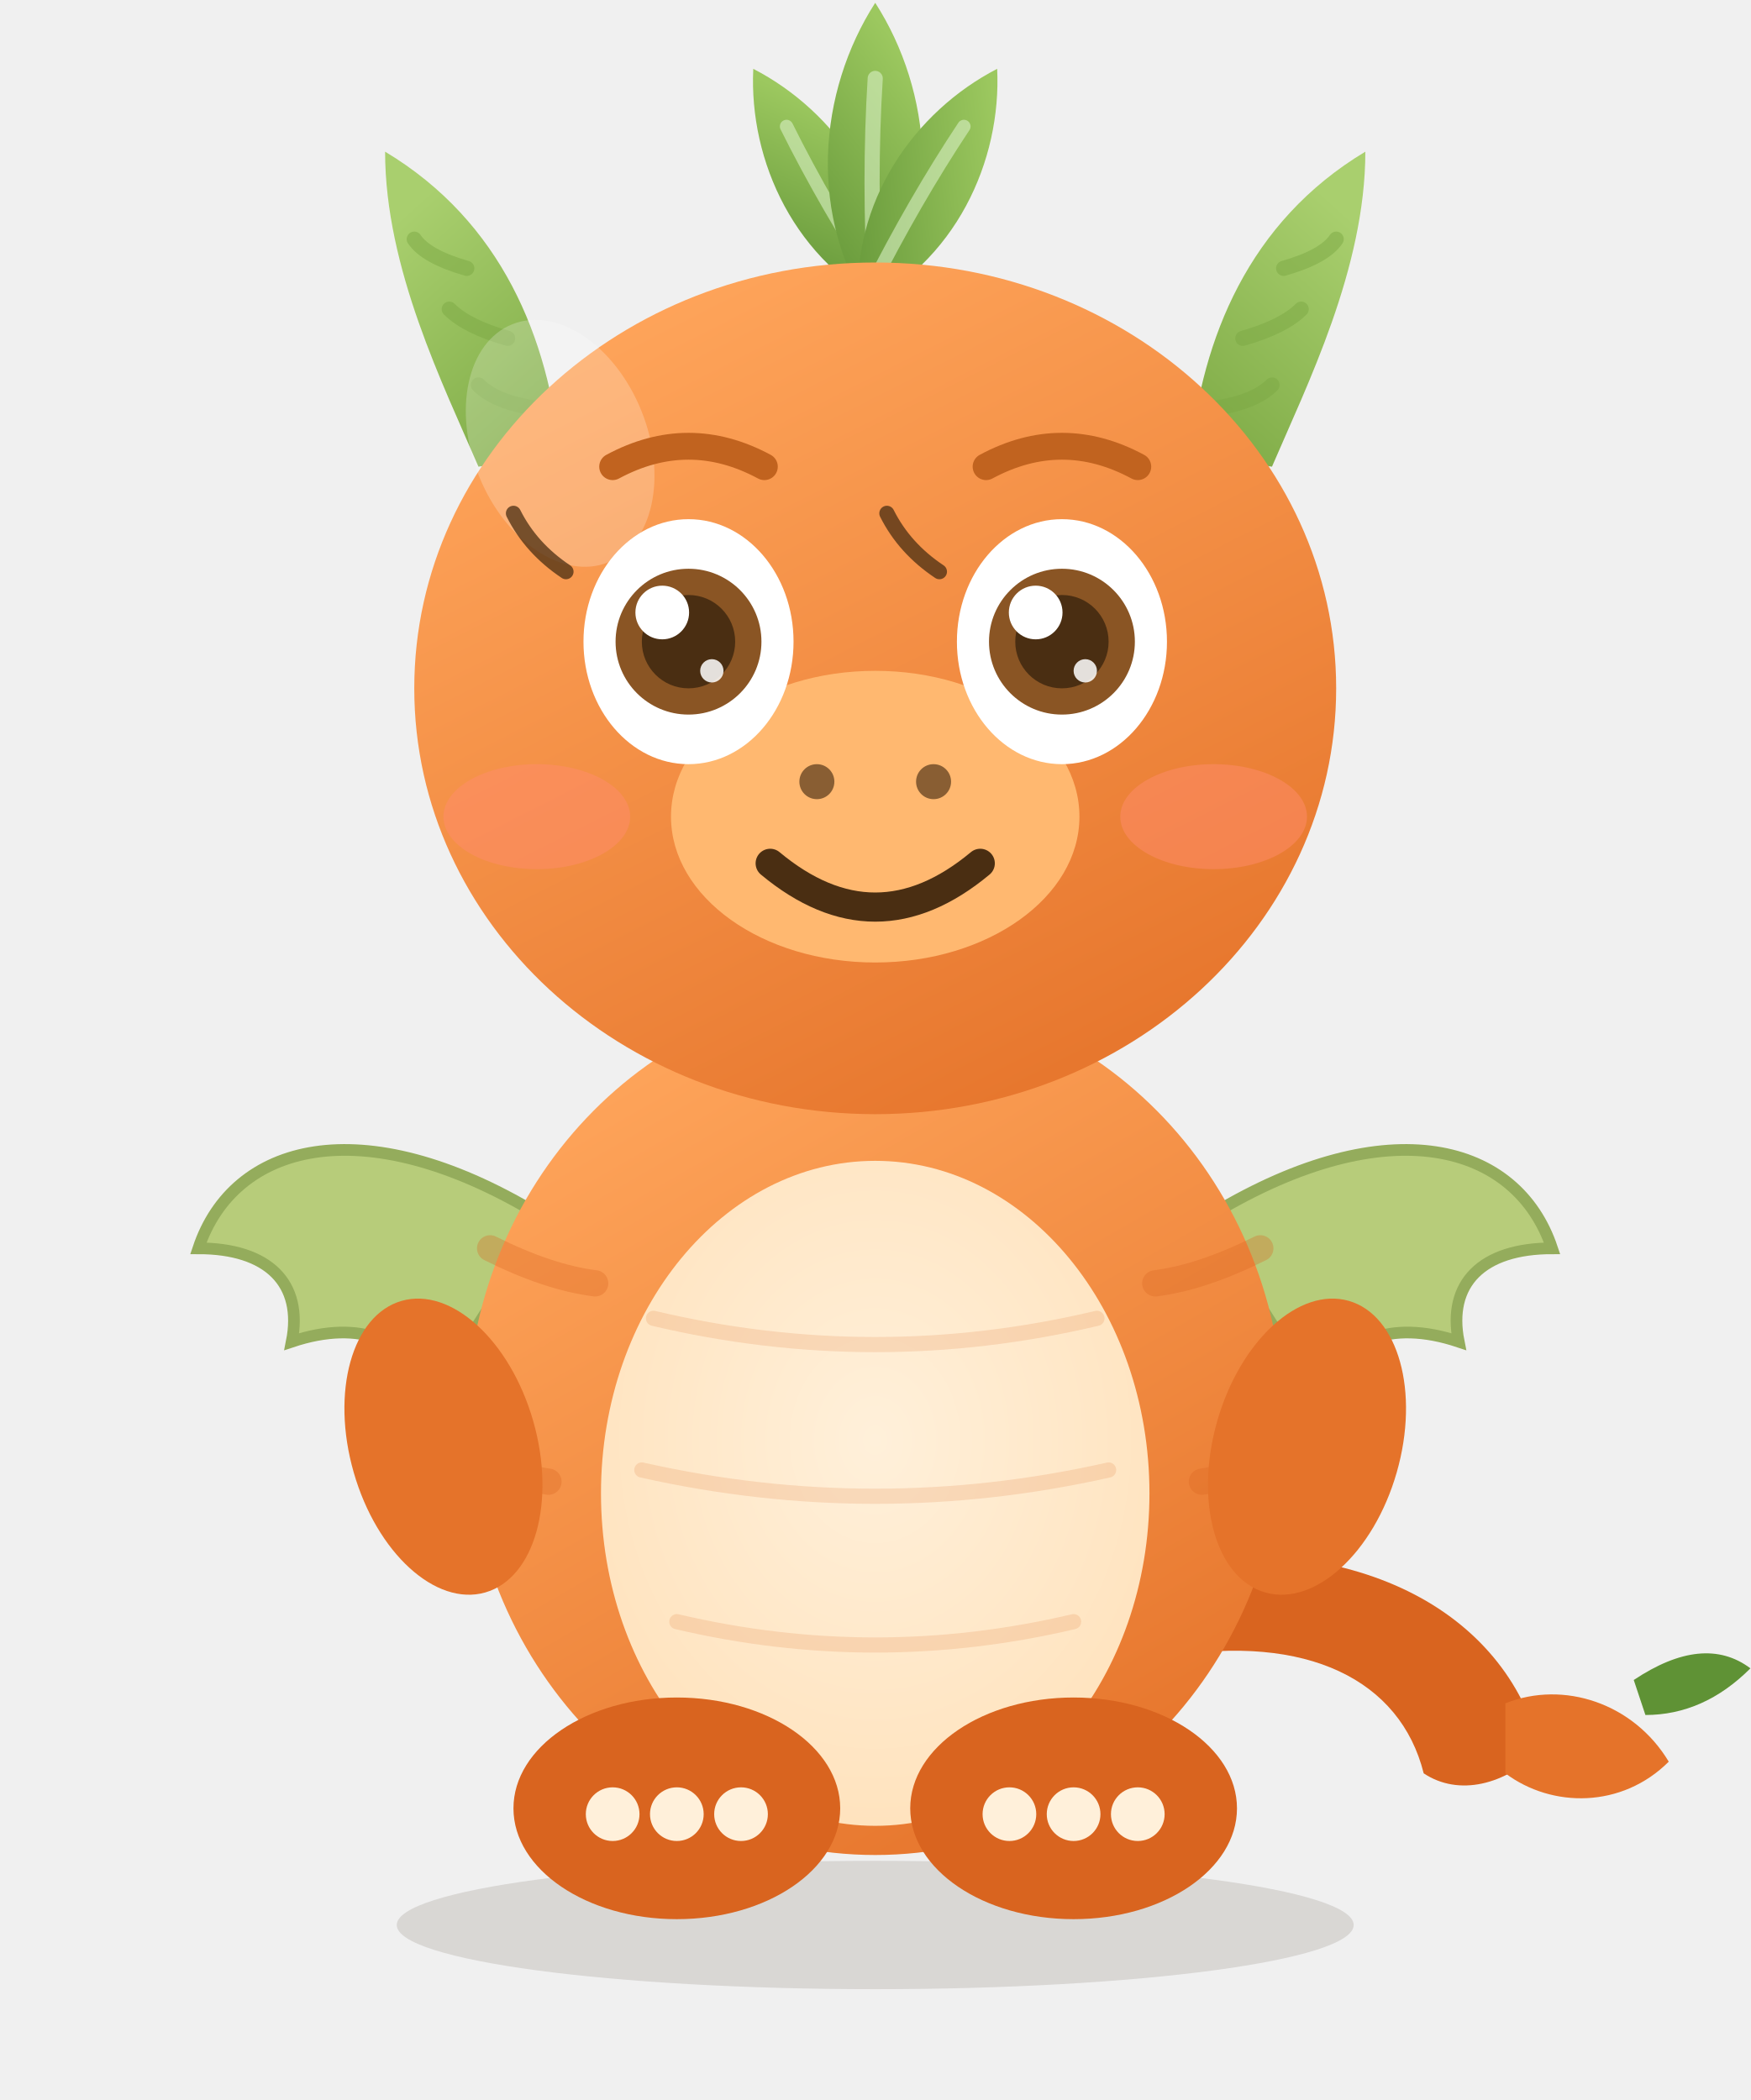
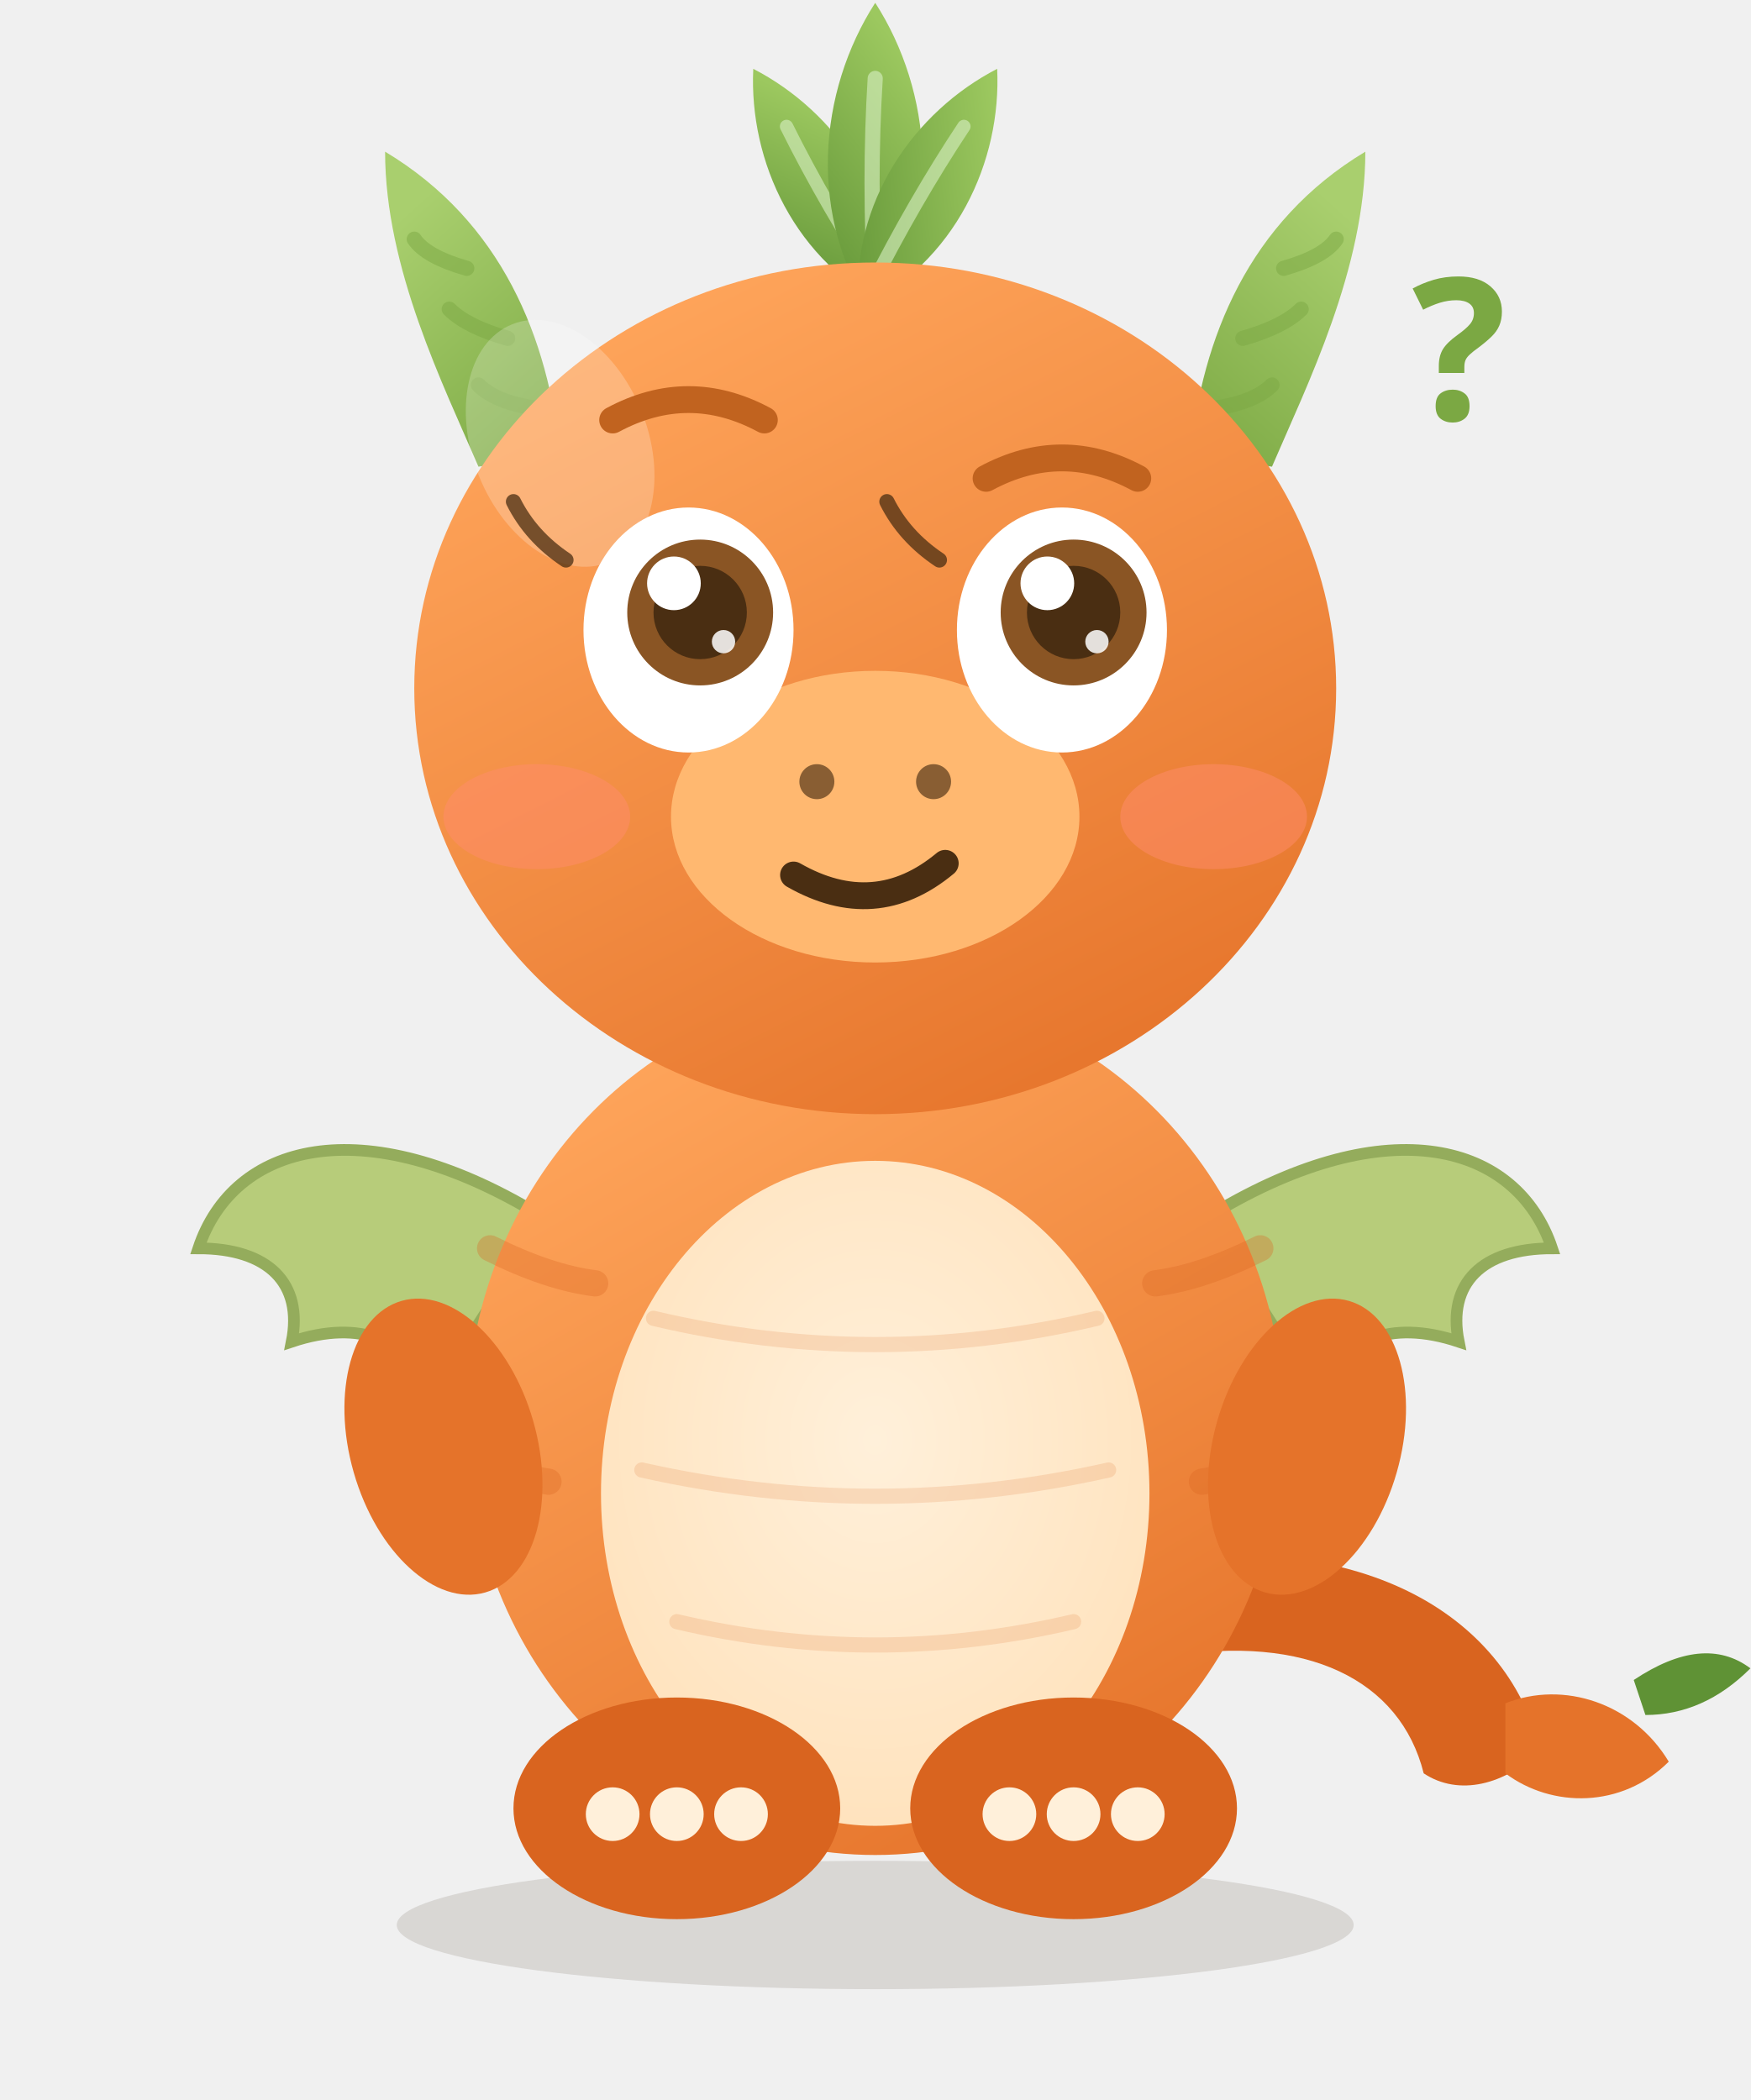
<svg xmlns="http://www.w3.org/2000/svg" viewBox="0 0 300 360">
  <defs>
    <linearGradient id="bd" x1="0.25" y1="0" x2="0.8" y2="1">
      <stop offset="0" stop-color="#FFA65C" />
      <stop offset="1" stop-color="#E5732A" />
    </linearGradient>
    <linearGradient id="hn" x1="0" y1="1" x2="0.5" y2="0">
      <stop offset="0" stop-color="#7BA843" />
      <stop offset="1" stop-color="#A9CF6E" />
    </linearGradient>
    <linearGradient id="lf" x1="0" y1="1" x2="0.4" y2="0">
      <stop offset="0" stop-color="#5F9235" />
      <stop offset="1" stop-color="#9CC85F" />
    </linearGradient>
    <radialGradient id="bl" cx="0.5" cy="0.42" r="0.62">
      <stop offset="0" stop-color="#FFF0DA" />
      <stop offset="1" stop-color="#FFE2BC" />
    </radialGradient>
  </defs>
  <ellipse cx="150" cy="330" rx="82" ry="11" fill="#3A2B18" opacity="0.13">
    <animate attributeName="rx" values="82;74;82" dur="3s" repeatCount="indefinite" />
  </ellipse>
  <g>
    <g>
      <path d="M196 268 C 232 262 258 276 264 300 C 258 306 250 308 244 304            C 240 288 224 280 200 284 Z" fill="#D9641F" />
      <path d="M258 292 C 268 288 280 292 286 302 C 278 310 266 310 258 304 Z" fill="#E5732A" />
      <path d="M280 288 q12 -8 20 -2 q-8 8 -18 8 z" fill="#5F9235" />
      <animateTransform attributeName="transform" type="rotate" values="-12 196 268;12 196 268;-12 196 268" dur="2s" calcMode="spline" keySplines="0.42 0 0.58 1;0.42 0 0.58 1" repeatCount="indefinite" additive="sum" />
    </g>
    <g>
      <path d="M92 208 C 62 190 40 196 34 214 C 46 214 52 220 50 230            C 62 226 70 230 74 238 C 82 228 88 218 92 208 Z" fill="#B7CC7A" stroke="#94AC5C" stroke-width="2" />
      <path d="M208 208 C 238 190 260 196 266 214 C 254 214 248 220 250 230            C 238 226 230 230 226 238 C 218 228 212 218 208 208 Z" fill="#B7CC7A" stroke="#94AC5C" stroke-width="2" />
    </g>
    <g transform="translate(96 72) scale(-1 1)">
      <path d="M0 6 C 2 -14 10 -34 30 -46 C 30 -26 20 -6 14 8 Z" fill="url(#hn)" />
      <g stroke="#7BA843" stroke-width="2.6" stroke-linecap="round" opacity="0.5" fill="none">
        <path d="M4 -2 q7 -1 10 -4" />
        <path d="M9 -14 q7 -2 10 -5" />
        <path d="M16 -26 q7 -2 9 -5" />
      </g>
    </g>
    <g transform="translate(204 72) scale(1 1)">
      <path d="M0 6 C 2 -14 10 -34 30 -46 C 30 -26 20 -6 14 8 Z" fill="url(#hn)" />
      <g stroke="#7BA843" stroke-width="2.6" stroke-linecap="round" opacity="0.5" fill="none">
        <path d="M4 -2 q7 -1 10 -4" />
        <path d="M9 -14 q7 -2 10 -5" />
        <path d="M16 -26 q7 -2 9 -5" />
      </g>
    </g>
    <g transform="translate(150 48) rotate(-30) scale(0.95)">
      <path d="M0 6 C -11 -10 -9 -30 0 -44 C 9 -30 11 -10 0 6 Z" fill="url(#lf)" />
      <path d="M0 2 q-1 -18 0 -34" stroke="#D9F0C4" stroke-width="2.4" fill="none" stroke-linecap="round" opacity="0.6" />
      <animateTransform attributeName="transform" type="rotate" values="-8 0 6;8 0 6;-8 0 6" dur="2.6" begin="0.3" calcMode="spline" keySplines="0.42 0 0.58 1;0.42 0 0.58 1" repeatCount="indefinite" additive="sum" />
    </g>
    <g transform="translate(150 48) rotate(0) scale(1.08)">
      <path d="M0 6 C -11 -10 -9 -30 0 -44 C 9 -30 11 -10 0 6 Z" fill="url(#lf)" />
      <path d="M0 2 q-1 -18 0 -34" stroke="#D9F0C4" stroke-width="2.4" fill="none" stroke-linecap="round" opacity="0.6" />
      <animateTransform attributeName="transform" type="rotate" values="-8 0 6;8 0 6;-8 0 6" dur="2.85" begin="0.42" calcMode="spline" keySplines="0.42 0 0.58 1;0.42 0 0.58 1" repeatCount="indefinite" additive="sum" />
    </g>
    <g transform="translate(150 48) rotate(30) scale(0.95)">
      <path d="M0 6 C -11 -10 -9 -30 0 -44 C 9 -30 11 -10 0 6 Z" fill="url(#lf)" />
      <path d="M0 2 q-1 -18 0 -34" stroke="#D9F0C4" stroke-width="2.4" fill="none" stroke-linecap="round" opacity="0.6" />
      <animateTransform attributeName="transform" type="rotate" values="-8 0 6;8 0 6;-8 0 6" dur="3.1" begin="0.54" calcMode="spline" keySplines="0.42 0 0.58 1;0.42 0 0.58 1" repeatCount="indefinite" additive="sum" />
    </g>
    <ellipse cx="150" cy="244" rx="70" ry="74" fill="url(#bd)" />
    <ellipse cx="150" cy="118" rx="79" ry="73" fill="url(#bd)" />
    <ellipse cx="150" cy="256" rx="47" ry="57" fill="url(#bl)" />
    <g stroke="#D9641F" stroke-width="2.6" stroke-linecap="round" opacity="0.16" fill="none">
      <path d="M112 226 q38 9 76 0" />
      <path d="M110 252 q40 9 80 0" />
      <path d="M116 278 q34 8 68 0" />
    </g>
    <g stroke="#D9641F" stroke-width="4.5" stroke-linecap="round" opacity="0.32" fill="none">
      <path d="M84 214 q10 5 18 6" />
      <path d="M78 248 q9 5 16 6" />
      <path d="M216 214 q-10 5 -18 6" />
      <path d="M222 248 q-9 5 -16 6" />
    </g>
    <ellipse cx="96" cy="76" rx="15" ry="22" fill="#fff" opacity="0.22" transform="rotate(-22 96 76)" />
    <ellipse cx="116" cy="310" rx="28" ry="19" fill="#D9641F" />
    <circle cx="105" cy="311" r="4.6" fill="#FFF0DA" />
    <circle cx="116" cy="311" r="4.6" fill="#FFF0DA" />
    <circle cx="127" cy="311" r="4.6" fill="#FFF0DA" />
    <ellipse cx="184" cy="310" rx="28" ry="19" fill="#D9641F" />
    <circle cx="173" cy="311" r="4.6" fill="#FFF0DA" />
    <circle cx="184" cy="311" r="4.6" fill="#FFF0DA" />
    <circle cx="195" cy="311" r="4.6" fill="#FFF0DA" />
    <ellipse cx="76" cy="248" rx="16" ry="26" fill="#E5732A" transform="rotate(-16 76 248)" />
    <ellipse cx="224" cy="248" rx="16" ry="26" fill="#E5732A" transform="rotate(16 224 248)" />
    <ellipse cx="150" cy="140" rx="35" ry="25" fill="#FFB870" />
    <circle cx="140" cy="134" r="3" fill="#4A2E12" opacity="0.65" />
    <circle cx="160" cy="134" r="3" fill="#4A2E12" opacity="0.65" />
-     <path d="M105 80 q13 -7 26 0" stroke="#C1631F" stroke-width="4.6" fill="none" stroke-linecap="round" />
-     <path d="M169 80 q13 -7 26 0" stroke="#C1631F" stroke-width="4.6" fill="none" stroke-linecap="round" />
-     <ellipse cx="118" cy="110" rx="18" ry="21" fill="#fff" />
-     <circle cx="118" cy="110" r="12.5" fill="#8A5524" />
-     <circle cx="118" cy="110" r="8" fill="#4A2E12" />
-     <circle cx="113.5" cy="105" r="4.6" fill="#fff" />
-     <circle cx="122" cy="115" r="2" fill="#fff" opacity="0.85" />
-     <ellipse cx="118" cy="110" rx="19.5" ry="22.5" fill="#FFA65C" opacity="0">
+     <path d="M105 72 q13 -7 26 0" stroke="#C1631F" stroke-width="4.6" fill="none" stroke-linecap="round" />
+     <path d="M169 82 q13 -7 26 0" stroke="#C1631F" stroke-width="4.6" fill="none" stroke-linecap="round" />
+     <ellipse cx="118" cy="108" rx="18" ry="21" fill="#fff" />
+     <circle cx="120" cy="105" r="12.5" fill="#8A5524" />
+     <circle cx="120" cy="105" r="8" fill="#4A2E12" />
+     <circle cx="115.5" cy="100" r="4.6" fill="#fff" />
+     <circle cx="124" cy="110" r="2" fill="#fff" opacity="0.85" />
+     <ellipse cx="118" cy="108" rx="19.5" ry="22.5" fill="#FFA65C" opacity="0">
      <animate attributeName="opacity" values="0;0;1;1;0" keyTimes="0;0.958;0.975;0.979;1" dur="4.8s" repeatCount="indefinite" />
    </ellipse>
-     <path d="M97 98 q-6 -4 -9 -10" stroke="#4A2E12" stroke-width="2.6" fill="none" stroke-linecap="round" opacity="0.75" />
-     <ellipse cx="182" cy="110" rx="18" ry="21" fill="#fff" />
-     <circle cx="182" cy="110" r="12.5" fill="#8A5524" />
-     <circle cx="182" cy="110" r="8" fill="#4A2E12" />
-     <circle cx="177.5" cy="105" r="4.6" fill="#fff" />
-     <circle cx="186" cy="115" r="2" fill="#fff" opacity="0.85" />
-     <ellipse cx="182" cy="110" rx="19.5" ry="22.5" fill="#FFA65C" opacity="0">
+     <path d="M97 96 q-6 -4 -9 -10" stroke="#4A2E12" stroke-width="2.6" fill="none" stroke-linecap="round" opacity="0.75" />
+     <ellipse cx="182" cy="108" rx="18" ry="21" fill="#fff" />
+     <circle cx="184" cy="105" r="12.5" fill="#8A5524" />
+     <circle cx="184" cy="105" r="8" fill="#4A2E12" />
+     <circle cx="179.5" cy="100" r="4.6" fill="#fff" />
+     <circle cx="188" cy="110" r="2" fill="#fff" opacity="0.85" />
+     <ellipse cx="182" cy="108" rx="19.5" ry="22.5" fill="#FFA65C" opacity="0">
      <animate attributeName="opacity" values="0;0;1;1;0" keyTimes="0;0.958;0.975;0.979;1" dur="4.8s" repeatCount="indefinite" />
    </ellipse>
-     <path d="M161 98 q-6 -4 -9 -10" stroke="#4A2E12" stroke-width="2.6" fill="none" stroke-linecap="round" opacity="0.75" />
+     <path d="M161 96 q-6 -4 -9 -10" stroke="#4A2E12" stroke-width="2.6" fill="none" stroke-linecap="round" opacity="0.75" />
    <ellipse cx="92" cy="140" rx="16" ry="9" fill="#FF8B6B" opacity="0.5" />
    <ellipse cx="208" cy="140" rx="16" ry="9" fill="#FF8B6B" opacity="0.5" />
-     <path d="M132 148 q18 15 36 0" stroke="#4A2E12" stroke-width="5" fill="none" stroke-linecap="round" />
+     <path d="M136 150 q14 8 26 -2" stroke="#4A2E12" stroke-width="4.6" fill="none" stroke-linecap="round" />
    <animateTransform attributeName="transform" type="translate" values="0 0;0 -4;0 0" dur="3s" calcMode="spline" keySplines="0.42 0 0.58 1;0.42 0 0.58 1" repeatCount="indefinite" />
  </g>
+   <g fill="#7BA843" font-family="sans-serif" font-weight="bold" font-size="34">
+     <text x="242" y="72">?<animateTransform attributeName="transform" type="rotate" values="-8 250 62;8 250 62;-8 250 62" dur="2.4s" repeatCount="indefinite" />
+     </text>
+   </g>
</svg>
